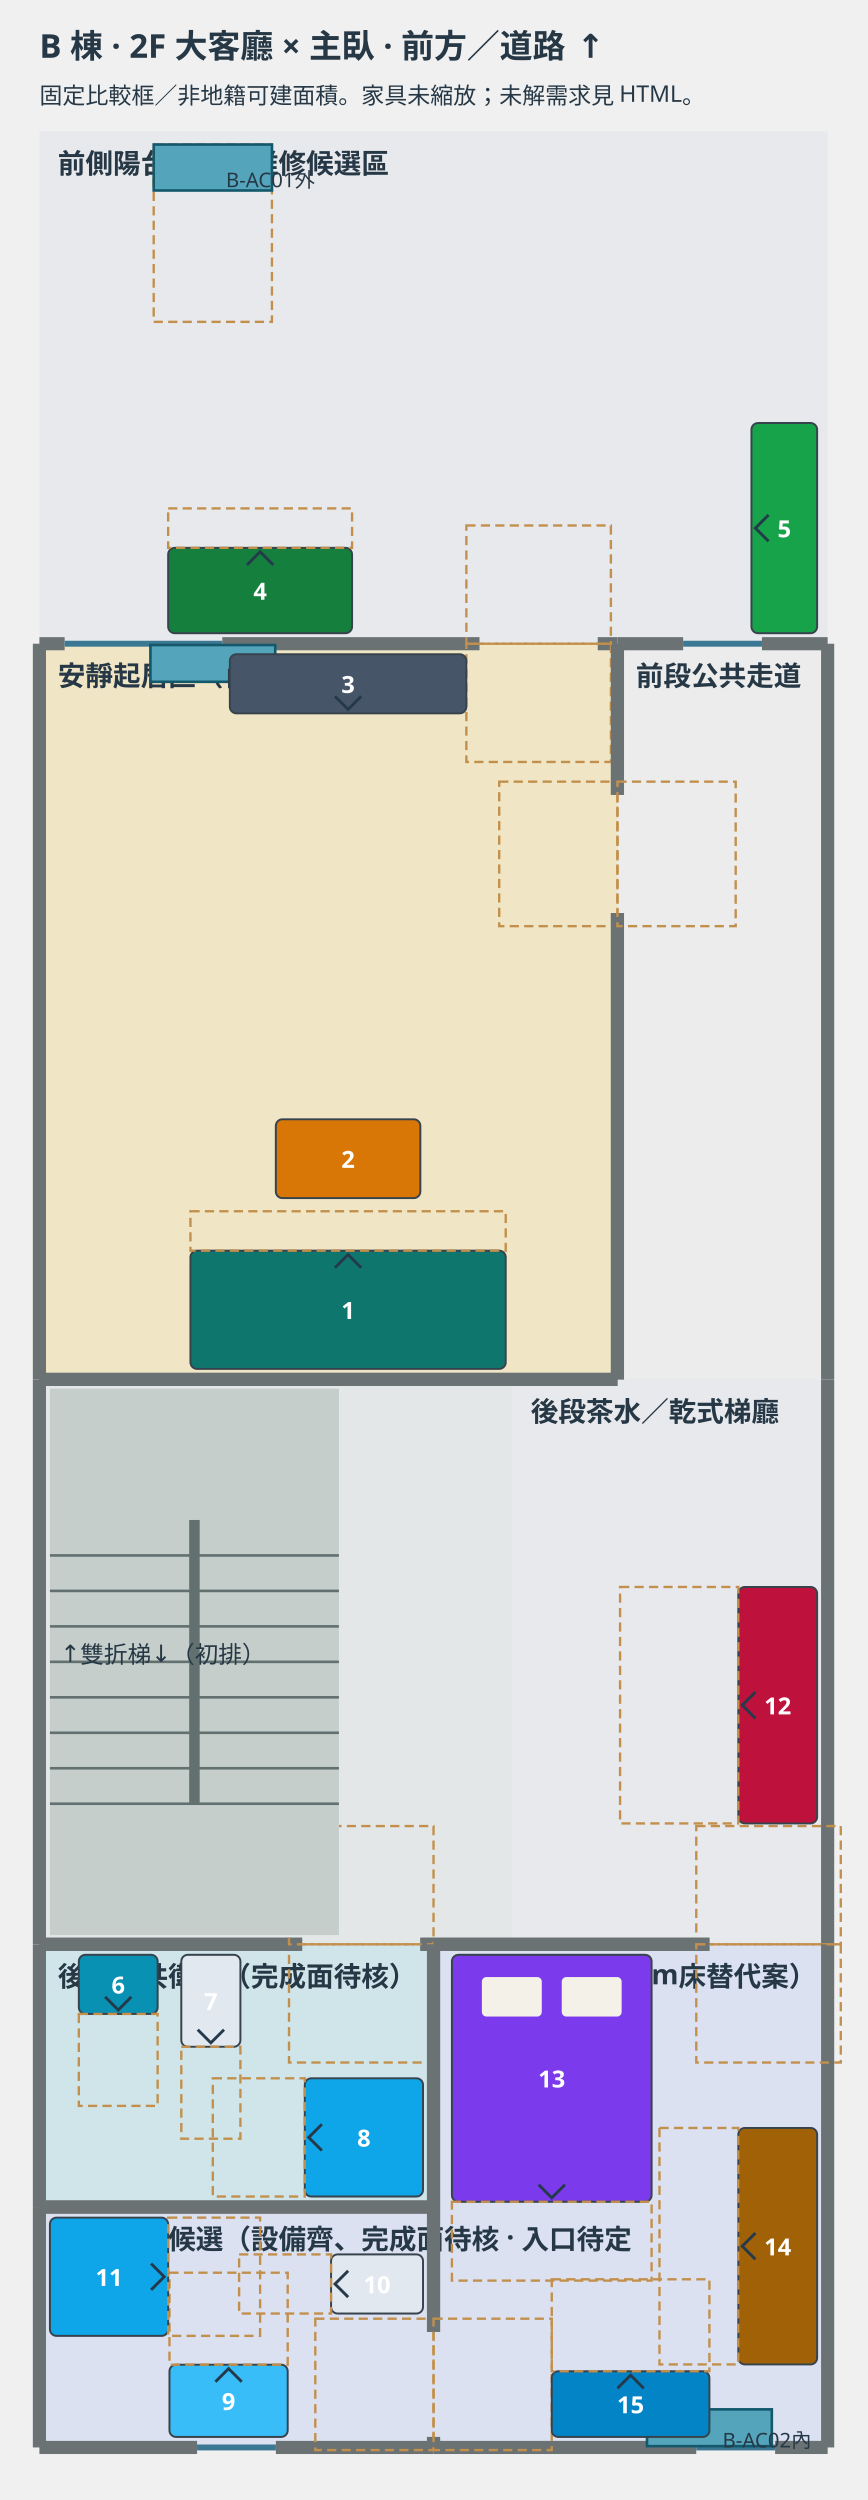
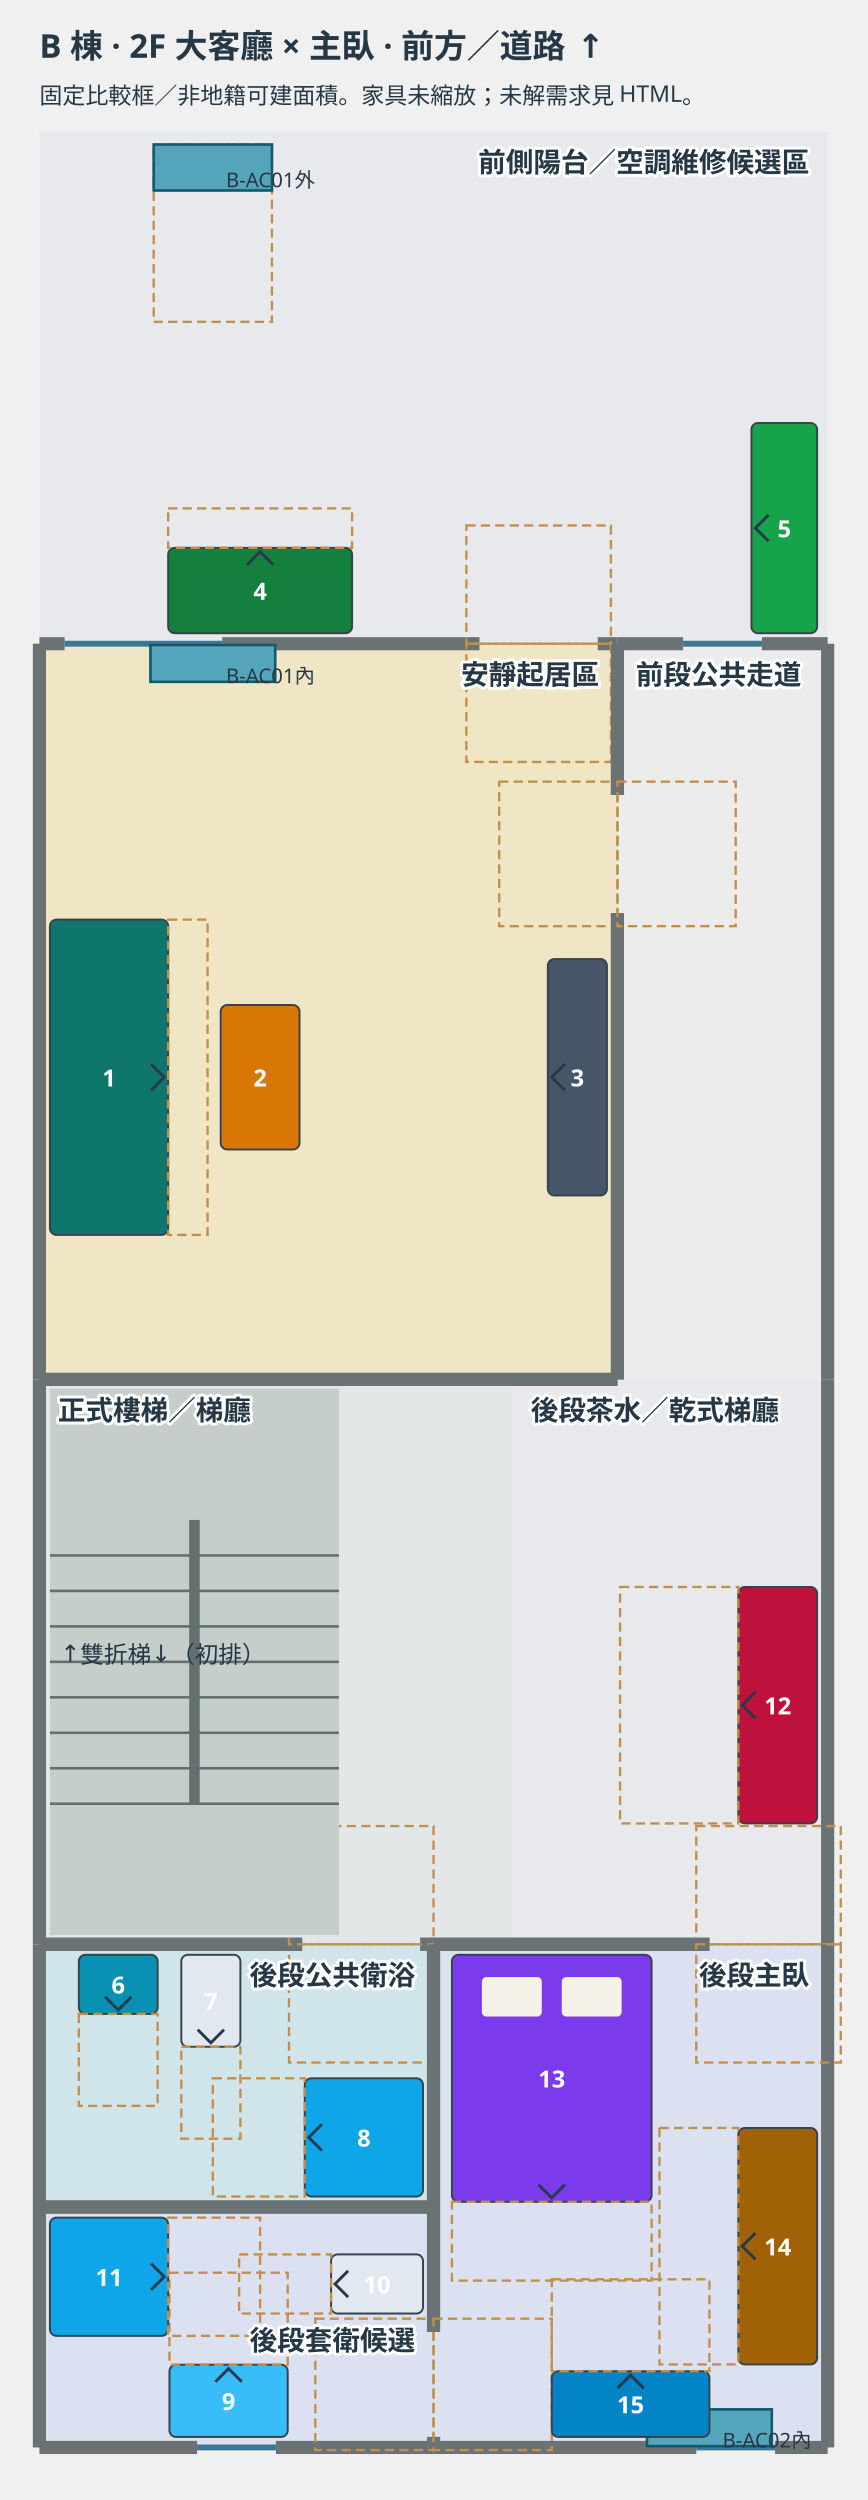
<svg xmlns="http://www.w3.org/2000/svg" viewBox="-300 -1000 6600 19030" role="img" aria-labelledby="plan-title plan-desc" data-schema="house-concept-furniture-plan-v1" data-building="B" data-floor="floor-2" data-geometry-source="tour_mm" data-frontage-study="keep-full-clear">
-   <style>text{font-family:system-ui,sans-serif;fill:#263846} .room-name{font-size:210px;font-weight:600} .item-number{font-size:180px;font-weight:700;fill:#fff;text-anchor:middle} .wall{stroke:#6b7274;stroke-width:100} .allowance{fill:none;stroke:#c2904c;stroke-width:18;stroke-dasharray:70 40} .front-mark{stroke:#24394a;stroke-width:22;fill:none}</style>
+   <style>text{font-family:system-ui,sans-serif;fill:#263846} .room-name{font-size:210px;font-weight:600;paint-order:stroke fill;stroke:#fff;stroke-width:45;stroke-linejoin:round} .item-number{font-size:180px;font-weight:700;fill:#fff;text-anchor:middle} .wall{stroke:#6b7274;stroke-width:100} .allowance{fill:none;stroke:#c2904c;stroke-width:18;stroke-dasharray:70 40} .front-mark{stroke:#24394a;stroke-width:22;fill:none}</style>
  <text x="0" y="-560" font-size="250" font-weight="700">B 棟 · 2F 大客廳 × 主臥 · 前方／道路 ↑</text>
  <text x="0" y="-210" font-size="175">固定比較框／非地籍可建面積。家具未縮放；未解需求見 HTML。</text>
  <rect x="0" y="3900" width="4400" height="5600" fill="#f2b705" fill-opacity="0.18" />
  <rect x="4400" y="3900" width="1600" height="5600" fill="#d4ddd5" fill-opacity="0.18" />
  <rect x="0" y="0" width="6000" height="3900" fill="#c3ccd9" fill-opacity="0.18" />
  <rect x="0" y="13800" width="3000" height="2000" fill="#3fb6c8" fill-opacity="0.18" />
  <rect x="0" y="15800" width="3000" height="1830" fill="#7c9df0" fill-opacity="0.18" />
  <rect x="0" y="9500" width="3600" height="4300" fill="#b0bec5" fill-opacity="0.18" />
  <rect x="3600" y="9500" width="2400" height="4300" fill="#c3ccd9" fill-opacity="0.18" />
  <rect x="3000" y="13800" width="3000" height="3830" fill="#7c9df0" fill-opacity="0.18" />
  <g data-room-id="B:floor-2:living2" data-space-group="" data-x-mm="0" data-y-mm="3900" data-w-mm="4400" data-h-mm="5600">
-     <a href="../model3d.html#mode=tour&amp;building=B&amp;floor=floor-2&amp;room=B%3Afloor-2%3Aliving2&amp;view=plan" target="_blank">
-       <text x="140" y="4220" class="room-name">安靜起居區（神桌投影上方）</text>
-     </a>
    <line x1="0" x2="192.0" y1="3900" y2="3900" stroke="#6b7274" stroke-width="100" data-wall-face="front" />
    <line x1="1392.0" x2="3349.998" y1="3900" y2="3900" stroke="#6b7274" stroke-width="100" data-wall-face="front" />
    <line x1="4249.998" x2="4400" y1="3900" y2="3900" stroke="#6b7274" stroke-width="100" data-wall-face="front" />
    <line x1="192.0" x2="1392.0" y1="3900" y2="3900" stroke="#3b7894" stroke-width="45" data-wall-face="front" />
    <line x1="0" x2="4400" y1="9500" y2="9500" stroke="#6b7274" stroke-width="100" data-wall-face="rear" />
    <line x1="0" x2="0" y1="3900" y2="9500" stroke="#6b7274" stroke-width="100" data-wall-face="left" />
    <line x1="4400" x2="4400" y1="3900" y2="5049.998" stroke="#6b7274" stroke-width="100" data-wall-face="right" />
    <line x1="4400" x2="4400" y1="5949.998" y2="9500" stroke="#6b7274" stroke-width="100" data-wall-face="right" />
    <rect x="3500.0" y="4950.0" width="900.0" height="1100.0" data-reserved="door-approach" class="allowance" />
    <rect x="3250.0" y="3900.0" width="1100.0" height="900.0" data-reserved="door-approach" class="allowance" />
-     <rect x="845.0" y="3910.0" width="950" height="280" fill="#54a5bb" stroke="#14586c" stroke-width="20" data-hvac-id="B-AC01" data-hvac-type="indoor" />
-     <text x="1420.0" y="4200" font-size="155">B-AC01內</text>
-     <g data-furniture-id="B:floor-2:living2:furniture:sofa" data-status="planning-not-measured" data-center-x-mm="2349.6" data-center-y-mm="8970.0" data-width-mm="2400.0" data-depth-mm="900.0" data-height-mm="850.0" data-rotation-deg="0" data-mount-height-mm="0.0" data-wall-anchor="rear" transform="translate(2349.6 8970.0) rotate(0)">
+     <rect x="845.0" y="3910.0" width="950.0" height="280.0" fill="#54a5bb" stroke="#14586c" stroke-width="20" data-hvac-id="B-AC01" data-hvac-type="indoor" />
+     <text x="1420.0" y="4200" font-size="155" data-hvac-label-id="B-AC01" data-hvac-label-type="indoor">B-AC01內</text>
+     <g data-furniture-id="B:floor-2:living2:furniture:sofa" data-status="planning-not-measured" data-center-x-mm="530.0" data-center-y-mm="7200.08" data-width-mm="2400.0" data-depth-mm="900.0" data-height-mm="850.0" data-rotation-deg="270" data-mount-height-mm="0.0" data-wall-anchor="left" transform="translate(530.0 7200.08) rotate(-270)">
      <rect x="-1200.0" y="-450.0" width="2400.0" height="900.0" rx="50" fill="#0f766e" stroke="#37434c" stroke-width="15" />
      <path d="M -100 -320.0 L 0 -420.0 L 100 -320.0" class="front-mark" />
-       <text x="0" y="70" transform="rotate(0)" class="item-number">1</text>
-     </g>
-     <rect x="1149.6" y="8220.0" width="2400.0" height="300.0" class="allowance" />
-     <g data-furniture-id="B:floor-2:living2:furniture:coffee-table" data-status="planning-not-measured" data-center-x-mm="2349.6" data-center-y-mm="7820.0" data-width-mm="1100.0" data-depth-mm="600.0" data-height-mm="420.0" data-rotation-deg="0" data-mount-height-mm="0.0" data-wall-anchor="" transform="translate(2349.6 7820.0) rotate(0)">
+       <text x="0" y="70" transform="rotate(270)" class="item-number">1</text>
+     </g>
+     <rect x="980.0" y="6000.08" width="300.0" height="2400.0" class="allowance" />
+     <g data-furniture-id="B:floor-2:living2:furniture:coffee-table" data-status="planning-not-measured" data-center-x-mm="1680.0" data-center-y-mm="7200.08" data-width-mm="1100.0" data-depth-mm="600.0" data-height-mm="420.0" data-rotation-deg="270" data-mount-height-mm="0.0" data-wall-anchor="" transform="translate(1680.0 7200.08) rotate(-270)">
      <rect x="-550.0" y="-300.0" width="1100.0" height="600.0" rx="50" fill="#d97706" stroke="#37434c" stroke-width="15" />
-       <text x="0" y="70" transform="rotate(0)" class="item-number">2</text>
-     </g>
-     <g data-furniture-id="B:floor-2:living2:furniture:tv" data-status="planning-not-measured" data-center-x-mm="2349.6" data-center-y-mm="4205.0" data-width-mm="1800.0" data-depth-mm="450.0" data-height-mm="1250.0" data-rotation-deg="180" data-mount-height-mm="0.0" data-wall-anchor="front" transform="translate(2349.6 4205.0) rotate(-180)">
+       <text x="0" y="70" transform="rotate(270)" class="item-number">2</text>
+     </g>
+     <g data-furniture-id="B:floor-2:living2:furniture:tv" data-status="planning-not-measured" data-center-x-mm="4095.0" data-center-y-mm="7200.08" data-width-mm="1800.0" data-depth-mm="450.0" data-height-mm="1250.0" data-rotation-deg="90" data-mount-height-mm="0.0" data-wall-anchor="right" transform="translate(4095.0 7200.08) rotate(-90)">
      <rect x="-900.0" y="-225.0" width="1800.0" height="450.0" rx="50" fill="#475569" stroke="#37434c" stroke-width="15" />
      <path d="M -100 -95.0 L 0 -195.0 L 100 -95.0" class="front-mark" />
-       <text x="0" y="70" transform="rotate(180)" class="item-number">3</text>
+       <text x="0" y="70" transform="rotate(90)" class="item-number">3</text>
    </g>
  </g>
  <g data-room-id="B:floor-2:corridor2" data-space-group="" data-x-mm="4400" data-y-mm="3900" data-w-mm="1600" data-h-mm="5600">
-     <a href="../model3d.html#mode=tour&amp;building=B&amp;floor=floor-2&amp;room=B%3Afloor-2%3Acorridor2&amp;view=plan" target="_blank">
-       <text x="4540" y="4220" class="room-name">前段公共走道</text>
-     </a>
    <line x1="4400" x2="4900.0" y1="3900" y2="3900" stroke="#6b7274" stroke-width="100" data-wall-face="front" />
    <line x1="5500.0" x2="6000" y1="3900" y2="3900" stroke="#6b7274" stroke-width="100" data-wall-face="front" />
    <line x1="4900.0" x2="5500.0" y1="3900" y2="3900" stroke="#3b7894" stroke-width="45" data-wall-face="front" />
    <line x1="4400" x2="4400" y1="3900" y2="5049.998" stroke="#6b7274" stroke-width="100" data-wall-face="left" />
    <line x1="4400" x2="4400" y1="5949.998" y2="9500" stroke="#6b7274" stroke-width="100" data-wall-face="left" />
    <line x1="6000" x2="6000" y1="3900" y2="9500" stroke="#6b7274" stroke-width="100" data-wall-face="right" />
    <rect x="4400.0" y="4950.0" width="900.0" height="1100.0" data-reserved="door-approach" class="allowance" />
  </g>
  <g data-room-id="B:floor-2:balcony2" data-space-group="" data-x-mm="0" data-y-mm="0" data-w-mm="6000" data-h-mm="3900">
-     <a href="../model3d.html#mode=tour&amp;building=B&amp;floor=floor-2&amp;room=B%3Afloor-2%3Abalcony2&amp;view=plan" target="_blank">
-       <text x="140" y="320" class="room-name">前側陽台／空調維修候選區</text>
-     </a>
    <rect x="870.0" y="100" width="900.0" height="1350" data-reserved="hvac-service" class="allowance" />
    <rect x="3250.0" y="3000.0" width="1100.0" height="900.0" data-reserved="door-approach" class="allowance" />
-     <rect x="870.0" y="100.0" width="900" height="350" fill="#54a5bb" stroke="#14586c" stroke-width="20" data-hvac-id="B-AC01" data-hvac-type="outdoor" />
-     <text x="1420.0" y="425" font-size="155">B-AC01外</text>
+     <rect x="870.0" y="100.0" width="900.0" height="350.0" fill="#54a5bb" stroke="#14586c" stroke-width="20" data-hvac-id="B-AC01" data-hvac-type="outdoor" />
+     <text x="1420.0" y="425" font-size="155" data-hvac-label-id="B-AC01" data-hvac-label-type="outdoor">B-AC01外</text>
    <g data-furniture-id="B:floor-2:balcony2:furniture:bench" data-status="planning-not-measured" data-center-x-mm="1680.0" data-center-y-mm="3495.0" data-width-mm="1400.0" data-depth-mm="650.0" data-height-mm="800.0" data-rotation-deg="0" data-mount-height-mm="0.0" data-wall-anchor="rear" transform="translate(1680.0 3495.0) rotate(0)">
      <rect x="-700.0" y="-325.0" width="1400.0" height="650.0" rx="50" fill="#15803d" stroke="#37434c" stroke-width="15" />
      <path d="M -100 -195.0 L 0 -295.0 L 100 -195.0" class="front-mark" />
      <text x="0" y="70" transform="rotate(0)" class="item-number">4</text>
    </g>
    <rect x="980.0" y="2870.0" width="1400.0" height="300.0" class="allowance" />
    <g data-furniture-id="B:floor-2:balcony2:furniture:planter" data-status="planning-not-measured" data-center-x-mm="5670.0" data-center-y-mm="3020.0" data-width-mm="1600.0" data-depth-mm="500.0" data-height-mm="550.0" data-rotation-deg="90" data-mount-height-mm="0.0" data-wall-anchor="right" transform="translate(5670.0 3020.0) rotate(-90)">
      <rect x="-800.0" y="-250.0" width="1600.0" height="500.0" rx="50" fill="#16a34a" stroke="#37434c" stroke-width="15" />
      <path d="M -100 -120.0 L 0 -220.0 L 100 -120.0" class="front-mark" />
      <text x="0" y="70" transform="rotate(90)" class="item-number">5</text>
    </g>
  </g>
  <g data-room-id="B:floor-2:bath2" data-space-group="" data-x-mm="0" data-y-mm="13800" data-w-mm="3000" data-h-mm="2000">
-     <a href="../model3d.html#mode=tour&amp;building=B&amp;floor=floor-2&amp;room=B%3Afloor-2%3Abath2&amp;view=plan" target="_blank">
-       <text x="140" y="14120" class="room-name">後段公共衛浴（完成面待核）</text>
-     </a>
    <line x1="0" x2="2000.001" y1="13800" y2="13800" stroke="#6b7274" stroke-width="100" data-wall-face="front" />
    <line x1="2900.001" x2="3000" y1="13800" y2="13800" stroke="#6b7274" stroke-width="100" data-wall-face="front" />
    <line x1="0" x2="3000" y1="15800" y2="15800" stroke="#6b7274" stroke-width="100" data-wall-face="rear" />
    <line x1="0" x2="0" y1="13800" y2="15800" stroke="#6b7274" stroke-width="100" data-wall-face="left" />
    <line x1="3000" x2="3000" y1="13800" y2="15800" stroke="#6b7274" stroke-width="100" data-wall-face="right" />
    <rect x="1900.0" y="13800.0" width="1100.0" height="900.0" data-reserved="door-approach" class="allowance" />
    <g data-furniture-id="B:floor-2:bath2:furniture:vanity" data-status="planning-not-measured" data-center-x-mm="600.0" data-center-y-mm="14105.0" data-width-mm="600.0" data-depth-mm="450.0" data-height-mm="850.0" data-rotation-deg="180" data-mount-height-mm="0.0" data-wall-anchor="front" transform="translate(600.0 14105.0) rotate(-180)">
      <rect x="-300.0" y="-225.0" width="600.0" height="450.0" rx="50" fill="#0891b2" stroke="#37434c" stroke-width="15" />
      <path d="M -100 -95.0 L 0 -195.0 L 100 -95.0" class="front-mark" />
      <text x="0" y="70" transform="rotate(180)" class="item-number">6</text>
    </g>
    <rect x="300.0" y="14330.0" width="600.0" height="700.0" class="allowance" />
    <g data-furniture-id="B:floor-2:bath2:furniture:toilet" data-status="planning-not-measured" data-center-x-mm="1305.0" data-center-y-mm="14230.0" data-width-mm="450.0" data-depth-mm="700.0" data-height-mm="800.0" data-rotation-deg="180" data-mount-height-mm="0.0" data-wall-anchor="front" transform="translate(1305.0 14230.0) rotate(-180)">
      <rect x="-225.0" y="-350.0" width="450.0" height="700.0" rx="50" fill="#e2e8f0" stroke="#37434c" stroke-width="15" />
      <path d="M -100 -220.0 L 0 -320.0 L 100 -220.0" class="front-mark" />
      <text x="0" y="70" transform="rotate(180)" class="item-number">7</text>
    </g>
    <rect x="1080.0" y="14580.0" width="450.0" height="700.0" class="allowance" />
    <g data-furniture-id="B:floor-2:bath2:furniture:shower" data-status="planning-not-measured" data-center-x-mm="2470.0" data-center-y-mm="15270.0" data-width-mm="900.0" data-depth-mm="900.0" data-height-mm="2000.0" data-rotation-deg="90" data-mount-height-mm="0.0" data-wall-anchor="right" transform="translate(2470.0 15270.0) rotate(-90)">
      <rect x="-450.0" y="-450.0" width="900.0" height="900.0" rx="50" fill="#0ea5e9" stroke="#37434c" stroke-width="15" />
      <path d="M -100 -320.0 L 0 -420.0 L 100 -320.0" class="front-mark" />
      <text x="0" y="70" transform="rotate(90)" class="item-number">8</text>
    </g>
    <rect x="1320.0" y="14820.0" width="700.0" height="900.0" class="allowance" />
  </g>
  <g data-room-id="B:floor-2:master-bath2" data-space-group="" data-x-mm="0" data-y-mm="15800" data-w-mm="3000" data-h-mm="1830">
-     <a href="../model3d.html#mode=tour&amp;building=B&amp;floor=floor-2&amp;room=B%3Afloor-2%3Amaster-bath2&amp;view=plan" target="_blank">
-       <text x="140" y="16120" class="room-name">後段套衛候選（設備齊、完成面待核 · 入口待定</text>
-     </a>
    <line x1="0" x2="3000" y1="15800" y2="15800" stroke="#6b7274" stroke-width="100" data-wall-face="front" />
    <line x1="0" x2="1200.0" y1="17630" y2="17630" stroke="#6b7274" stroke-width="100" data-wall-face="rear" />
    <line x1="1800.0" x2="3000" y1="17630" y2="17630" stroke="#6b7274" stroke-width="100" data-wall-face="rear" />
    <line x1="1200.0" x2="1800.0" y1="17630" y2="17630" stroke="#3b7894" stroke-width="45" data-wall-face="rear" />
    <line x1="0" x2="0" y1="15800" y2="17630" stroke="#6b7274" stroke-width="100" data-wall-face="left" />
    <line x1="3000" x2="3000" y1="15800" y2="16750" stroke="#6b7274" stroke-width="100" data-wall-face="right" />
    <line x1="3000" x2="3000" y1="17550" y2="17630" stroke="#6b7274" stroke-width="100" data-wall-face="right" />
    <rect x="2100.0" y="16650.0" width="900.0" height="1000.0" data-reserved="door-approach" class="allowance" />
    <g data-furniture-id="B:floor-2:master-bath2:furniture:vanity" data-status="planning-not-measured" data-center-x-mm="1440.0" data-center-y-mm="17275.0" data-width-mm="900.0" data-depth-mm="550.0" data-height-mm="850.0" data-rotation-deg="0" data-mount-height-mm="0.0" data-wall-anchor="rear" transform="translate(1440.0 17275.0) rotate(0)">
      <rect x="-450.0" y="-275.0" width="900.0" height="550.0" rx="50" fill="#38bdf8" stroke="#37434c" stroke-width="15" />
      <path d="M -100 -145.0 L 0 -245.0 L 100 -145.0" class="front-mark" />
      <text x="0" y="70" transform="rotate(0)" class="item-number">9</text>
    </g>
    <rect x="990.0" y="16300.0" width="900.0" height="700.0" class="allowance" />
    <g data-furniture-id="B:floor-2:master-bath2:furniture:toilet" data-status="planning-not-measured" data-center-x-mm="2570.0" data-center-y-mm="16385.6" data-width-mm="450.0" data-depth-mm="700.0" data-height-mm="800.0" data-rotation-deg="90" data-mount-height-mm="0.0" data-wall-anchor="right" transform="translate(2570.0 16385.6) rotate(-90)">
      <rect x="-225.0" y="-350.0" width="450.0" height="700.0" rx="50" fill="#e2e8f0" stroke="#37434c" stroke-width="15" />
      <path d="M -100 -220.0 L 0 -320.0 L 100 -220.0" class="front-mark" />
      <text x="0" y="70" transform="rotate(90)" class="item-number">10</text>
    </g>
    <rect x="1520.0" y="16160.6" width="700.0" height="450" class="allowance" />
    <g data-furniture-id="B:floor-2:master-bath2:furniture:shower" data-status="planning-not-measured" data-center-x-mm="530.0" data-center-y-mm="16330.7" data-width-mm="900.0" data-depth-mm="900.0" data-height-mm="2000.0" data-rotation-deg="270" data-mount-height-mm="0.0" data-wall-anchor="left" transform="translate(530.0 16330.7) rotate(-270)">
      <rect x="-450.0" y="-450.0" width="900.0" height="900.0" rx="50" fill="#0ea5e9" stroke="#37434c" stroke-width="15" />
      <path d="M -100 -320.0 L 0 -420.0 L 100 -320.0" class="front-mark" />
      <text x="0" y="70" transform="rotate(270)" class="item-number">11</text>
    </g>
    <rect x="980.0" y="15880.7" width="700.0" height="900.0" class="allowance" />
  </g>
  <g data-room-id="B:floor-2:stair2" data-space-group="" data-x-mm="0" data-y-mm="9500" data-w-mm="3600" data-h-mm="4300">
-     <a href="../model3d.html#mode=tour&amp;building=B&amp;floor=floor-2&amp;room=B%3Afloor-2%3Astair2&amp;view=plan" target="_blank">
-       <text x="140" y="9820" class="room-name">正式樓梯／梯廳</text>
-     </a>
    <line x1="0" x2="3600" y1="9500" y2="9500" stroke="#6b7274" stroke-width="100" data-wall-face="front" />
    <line x1="0" x2="2000.002" y1="13800" y2="13800" stroke="#6b7274" stroke-width="100" data-wall-face="rear" />
    <line x1="2900.002" x2="3600" y1="13800" y2="13800" stroke="#6b7274" stroke-width="100" data-wall-face="rear" />
    <line x1="0" x2="0" y1="9500" y2="13800" stroke="#6b7274" stroke-width="100" data-wall-face="left" />
    <rect x="1900.0" y="12900.0" width="1100.0" height="900.0" data-reserved="door-approach" class="allowance" />
    <rect x="80" y="9570" width="2200" height="4160" fill="#c5ceca" data-stairs="two-flight-u-proposal-not-verified" />
    <line x1="80" x2="2280" y1="10840.0" y2="10840.0" stroke="#62716f" stroke-width="20" />
    <line x1="80" x2="2280" y1="11110.0" y2="11110.0" stroke="#62716f" stroke-width="20" />
    <line x1="80" x2="2280" y1="11380.0" y2="11380.0" stroke="#62716f" stroke-width="20" />
    <line x1="80" x2="2280" y1="11650.0" y2="11650.0" stroke="#62716f" stroke-width="20" />
    <line x1="80" x2="2280" y1="11920.0" y2="11920.0" stroke="#62716f" stroke-width="20" />
    <line x1="80" x2="2280" y1="12190.0" y2="12190.0" stroke="#62716f" stroke-width="20" />
    <line x1="80" x2="2280" y1="12460.0" y2="12460.0" stroke="#62716f" stroke-width="20" />
    <line x1="80" x2="2280" y1="12730.0" y2="12730.0" stroke="#62716f" stroke-width="20" />
    <line x1="1180.0" x2="1180.0" y1="10570" y2="12730" stroke="#62716f" stroke-width="80" />
    <text x="160" y="11650.0" font-size="180">↑雙折梯↓（初排）</text>
  </g>
  <g data-room-id="B:floor-2:bar2" data-space-group="" data-x-mm="3600" data-y-mm="9500" data-w-mm="2400" data-h-mm="4300">
-     <a href="../model3d.html#mode=tour&amp;building=B&amp;floor=floor-2&amp;room=B%3Afloor-2%3Abar2&amp;view=plan" target="_blank">
-       <text x="3740" y="9820" class="room-name">後段茶水／乾式梯廳</text>
-     </a>
    <line x1="3600" x2="4400.001" y1="9500" y2="9500" stroke="#6b7274" stroke-width="100" data-wall-face="front" />
    <line x1="3600" x2="5100.0" y1="13800" y2="13800" stroke="#6b7274" stroke-width="100" data-wall-face="rear" />
    <line x1="6000" x2="6000" y1="9500" y2="13800" stroke="#6b7274" stroke-width="100" data-wall-face="right" />
    <rect x="5000.0" y="12900.0" width="1100.0" height="900.0" data-reserved="door-approach" class="allowance" />
    <g data-furniture-id="B:floor-2:bar2:furniture:tea-bar" data-status="planning-not-measured" data-center-x-mm="5620.0" data-center-y-mm="11980.0" data-width-mm="1800.0" data-depth-mm="600.0" data-height-mm="1050.0" data-rotation-deg="90" data-mount-height-mm="0.0" data-wall-anchor="right" transform="translate(5620.0 11980.0) rotate(-90)">
      <rect x="-900.0" y="-300.0" width="1800.0" height="600.0" rx="50" fill="#be123c" stroke="#37434c" stroke-width="15" />
      <path d="M -100 -170.0 L 0 -270.0 L 100 -170.0" class="front-mark" />
      <text x="0" y="70" transform="rotate(90)" class="item-number">12</text>
    </g>
    <rect x="4420.0" y="11080.0" width="900.0" height="1800.0" class="allowance" />
  </g>
  <g data-room-id="B:floor-2:master2" data-space-group="" data-x-mm="3000" data-y-mm="13800" data-w-mm="3000" data-h-mm="3830">
-     <a href="../model3d.html#mode=tour&amp;building=B&amp;floor=floor-2&amp;room=B%3Afloor-2%3Amaster2&amp;view=plan" target="_blank">
-       <text x="3140" y="14120" class="room-name">後段主臥（152cm床替代案）</text>
-     </a>
    <line x1="3000" x2="5100.0" y1="13800" y2="13800" stroke="#6b7274" stroke-width="100" data-wall-face="front" />
    <line x1="3000" x2="5000.001" y1="17630" y2="17630" stroke="#6b7274" stroke-width="100" data-wall-face="rear" />
    <line x1="5600.001" x2="6000" y1="17630" y2="17630" stroke="#6b7274" stroke-width="100" data-wall-face="rear" />
    <line x1="5000.001" x2="5600.001" y1="17630" y2="17630" stroke="#3b7894" stroke-width="45" data-wall-face="rear" />
    <line x1="3000" x2="3000" y1="13800" y2="16750.001" stroke="#6b7274" stroke-width="100" data-wall-face="left" />
    <line x1="3000" x2="3000" y1="17550.001" y2="17630" stroke="#6b7274" stroke-width="100" data-wall-face="left" />
    <line x1="6000" x2="6000" y1="13800" y2="17630" stroke="#6b7274" stroke-width="100" data-wall-face="right" />
    <rect x="5000.0" y="13800.0" width="1100.0" height="900.0" data-reserved="door-approach" class="allowance" />
    <rect x="3000.0" y="16650.0" width="900.0" height="1000.0" data-reserved="door-approach" class="allowance" />
-     <rect x="4625.0" y="17340.0" width="950" height="280" fill="#54a5bb" stroke="#14586c" stroke-width="20" data-hvac-id="B-AC02" data-hvac-type="indoor" />
-     <text x="5200.0" y="17630" font-size="155">B-AC02內</text>
+     <rect x="4625.0" y="17340.0" width="950.0" height="280.0" fill="#54a5bb" stroke="#14586c" stroke-width="20" data-hvac-id="B-AC02" data-hvac-type="indoor" />
+     <text x="5200.0" y="17630" font-size="155" data-hvac-label-id="B-AC02" data-hvac-label-type="indoor">B-AC02內</text>
    <g data-furniture-id="B:floor-2:master2:furniture:bed" data-status="planning-not-measured" data-center-x-mm="3900.0" data-center-y-mm="14820.0" data-width-mm="1520.0" data-depth-mm="1880.0" data-height-mm="900.0" data-rotation-deg="180" data-mount-height-mm="0.0" data-wall-anchor="front" transform="translate(3900.0 14820.0) rotate(-180)">
      <rect x="-760.0" y="-940.0" width="1520.0" height="1880.0" rx="50" fill="#7c3aed" stroke="#37434c" stroke-width="15" />
      <rect x="-532.0" y="470.0" width="456.0" height="300.8" rx="35" fill="#f4f1e8" />
      <rect x="76.0" y="470.0" width="456.0" height="300.8" rx="35" fill="#f4f1e8" />
      <path d="M -100 -810.0 L 0 -910.0 L 100 -810.0" class="front-mark" />
      <text x="0" y="70" transform="rotate(180)" class="item-number">13</text>
    </g>
    <rect x="3140.0" y="15760.0" width="1520.0" height="600.0" class="allowance" />
    <g data-furniture-id="B:floor-2:master2:furniture:wardrobe" data-status="planning-not-measured" data-center-x-mm="5620.0" data-center-y-mm="16098.0" data-width-mm="1800.0" data-depth-mm="600.0" data-height-mm="2200.0" data-rotation-deg="90" data-mount-height-mm="0.0" data-wall-anchor="right" transform="translate(5620.0 16098.0) rotate(-90)">
      <rect x="-900.0" y="-300.0" width="1800.0" height="600.0" rx="50" fill="#a16207" stroke="#37434c" stroke-width="15" />
      <path d="M -100 -170.0 L 0 -270.0 L 100 -170.0" class="front-mark" />
      <text x="0" y="70" transform="rotate(90)" class="item-number">14</text>
    </g>
    <rect x="4720.0" y="15198.0" width="600.0" height="1800.0" class="allowance" />
    <g data-furniture-id="B:floor-2:master2:furniture:vanity" data-status="planning-not-measured" data-center-x-mm="4500.0" data-center-y-mm="17300.0" data-width-mm="1200.0" data-depth-mm="500.0" data-height-mm="750.0" data-rotation-deg="0" data-mount-height-mm="0.0" data-wall-anchor="rear" transform="translate(4500.0 17300.0) rotate(0)">
      <rect x="-600.0" y="-250.0" width="1200.0" height="500.0" rx="50" fill="#0284c7" stroke="#37434c" stroke-width="15" />
      <path d="M -100 -120.0 L 0 -220.0 L 100 -120.0" class="front-mark" />
      <text x="0" y="70" transform="rotate(0)" class="item-number">15</text>
    </g>
    <rect x="3900.0" y="16350.0" width="1200.0" height="700.0" class="allowance" />
  </g>
+   <g data-plan-labels="room-names">
+     <a href="../model3d.html#mode=tour&amp;building=B&amp;floor=floor-2&amp;room=B%3Afloor-2%3Aliving2&amp;view=plan" target="_blank" data-label-room-id="B:floor-2:living2" data-full-name="安靜起居區（神桌投影上方）" data-x-mm="3150" data-y-mm="3980" data-w-mm="1170" data-h-mm="320" data-furniture-overlap="false" data-hvac-overlap="false">
+       <text x="3210" y="4210" class="room-name">
+         <tspan x="3210" dy="0">安靜起居區</tspan>
+       </text>
+     </a>
+     <a href="../model3d.html#mode=tour&amp;building=B&amp;floor=floor-2&amp;room=B%3Afloor-2%3Acorridor2&amp;view=plan" target="_blank" data-label-room-id="B:floor-2:corridor2" data-full-name="前段公共走道" data-x-mm="4480" data-y-mm="3980" data-w-mm="1380" data-h-mm="320" data-furniture-overlap="false" data-hvac-overlap="false">
+       <text x="4540" y="4210" class="room-name">
+         <tspan x="4540" dy="0">前段公共走道</tspan>
+       </text>
+     </a>
+     <a href="../model3d.html#mode=tour&amp;building=B&amp;floor=floor-2&amp;room=B%3Afloor-2%3Abalcony2&amp;view=plan" target="_blank" data-label-room-id="B:floor-2:balcony2" data-full-name="前側陽台／空調維修候選區" data-x-mm="3280" data-y-mm="80" data-w-mm="2640" data-h-mm="320" data-furniture-overlap="false" data-hvac-overlap="false">
+       <text x="3340" y="310" class="room-name">
+         <tspan x="3340" dy="0">前側陽台／空調維修候選區</tspan>
+       </text>
+     </a>
+     <a href="../model3d.html#mode=tour&amp;building=B&amp;floor=floor-2&amp;room=B%3Afloor-2%3Abath2&amp;view=plan" target="_blank" data-label-room-id="B:floor-2:bath2" data-full-name="後段公共衛浴（完成面待核）" data-x-mm="1540" data-y-mm="13880" data-w-mm="1380" data-h-mm="320" data-furniture-overlap="false" data-hvac-overlap="false">
+       <text x="1600" y="14110" class="room-name">
+         <tspan x="1600" dy="0">後段公共衛浴</tspan>
+       </text>
+     </a>
+     <a href="../model3d.html#mode=tour&amp;building=B&amp;floor=floor-2&amp;room=B%3Afloor-2%3Amaster-bath2&amp;view=plan" target="_blank" data-label-room-id="B:floor-2:master-bath2" data-full-name="後段套衛候選（設備齊、完成面待核）" data-x-mm="1540" data-y-mm="16660" data-w-mm="1380" data-h-mm="320" data-furniture-overlap="false" data-hvac-overlap="false">
+       <text x="1600" y="16890" class="room-name">
+         <tspan x="1600" dy="0">後段套衛候選</tspan>
+       </text>
+     </a>
+     <a href="../model3d.html#mode=tour&amp;building=B&amp;floor=floor-2&amp;room=B%3Afloor-2%3Astair2&amp;view=plan" target="_blank" data-label-room-id="B:floor-2:stair2" data-full-name="正式樓梯／梯廳" data-x-mm="80" data-y-mm="9580" data-w-mm="1590" data-h-mm="320" data-furniture-overlap="true" data-hvac-overlap="false">
+       <text x="140" y="9810" class="room-name">
+         <tspan x="140" dy="0">正式樓梯／梯廳</tspan>
+       </text>
+     </a>
+     <a href="../model3d.html#mode=tour&amp;building=B&amp;floor=floor-2&amp;room=B%3Afloor-2%3Abar2&amp;view=plan" target="_blank" data-label-room-id="B:floor-2:bar2" data-full-name="後段茶水／乾式梯廳" data-x-mm="3680" data-y-mm="9580" data-w-mm="2010" data-h-mm="320" data-furniture-overlap="false" data-hvac-overlap="false">
+       <text x="3740" y="9810" class="room-name">
+         <tspan x="3740" dy="0">後段茶水／乾式梯廳</tspan>
+       </text>
+     </a>
+     <a href="../model3d.html#mode=tour&amp;building=B&amp;floor=floor-2&amp;room=B%3Afloor-2%3Amaster2&amp;view=plan" target="_blank" data-label-room-id="B:floor-2:master2" data-full-name="後段主臥（152cm床替代案）" data-x-mm="4960" data-y-mm="13880" data-w-mm="960" data-h-mm="320" data-furniture-overlap="false" data-hvac-overlap="false">
+       <text x="5020" y="14110" class="room-name">
+         <tspan x="5020" dy="0">後段主臥</tspan>
+       </text>
+     </a>
+   </g>
</svg>
